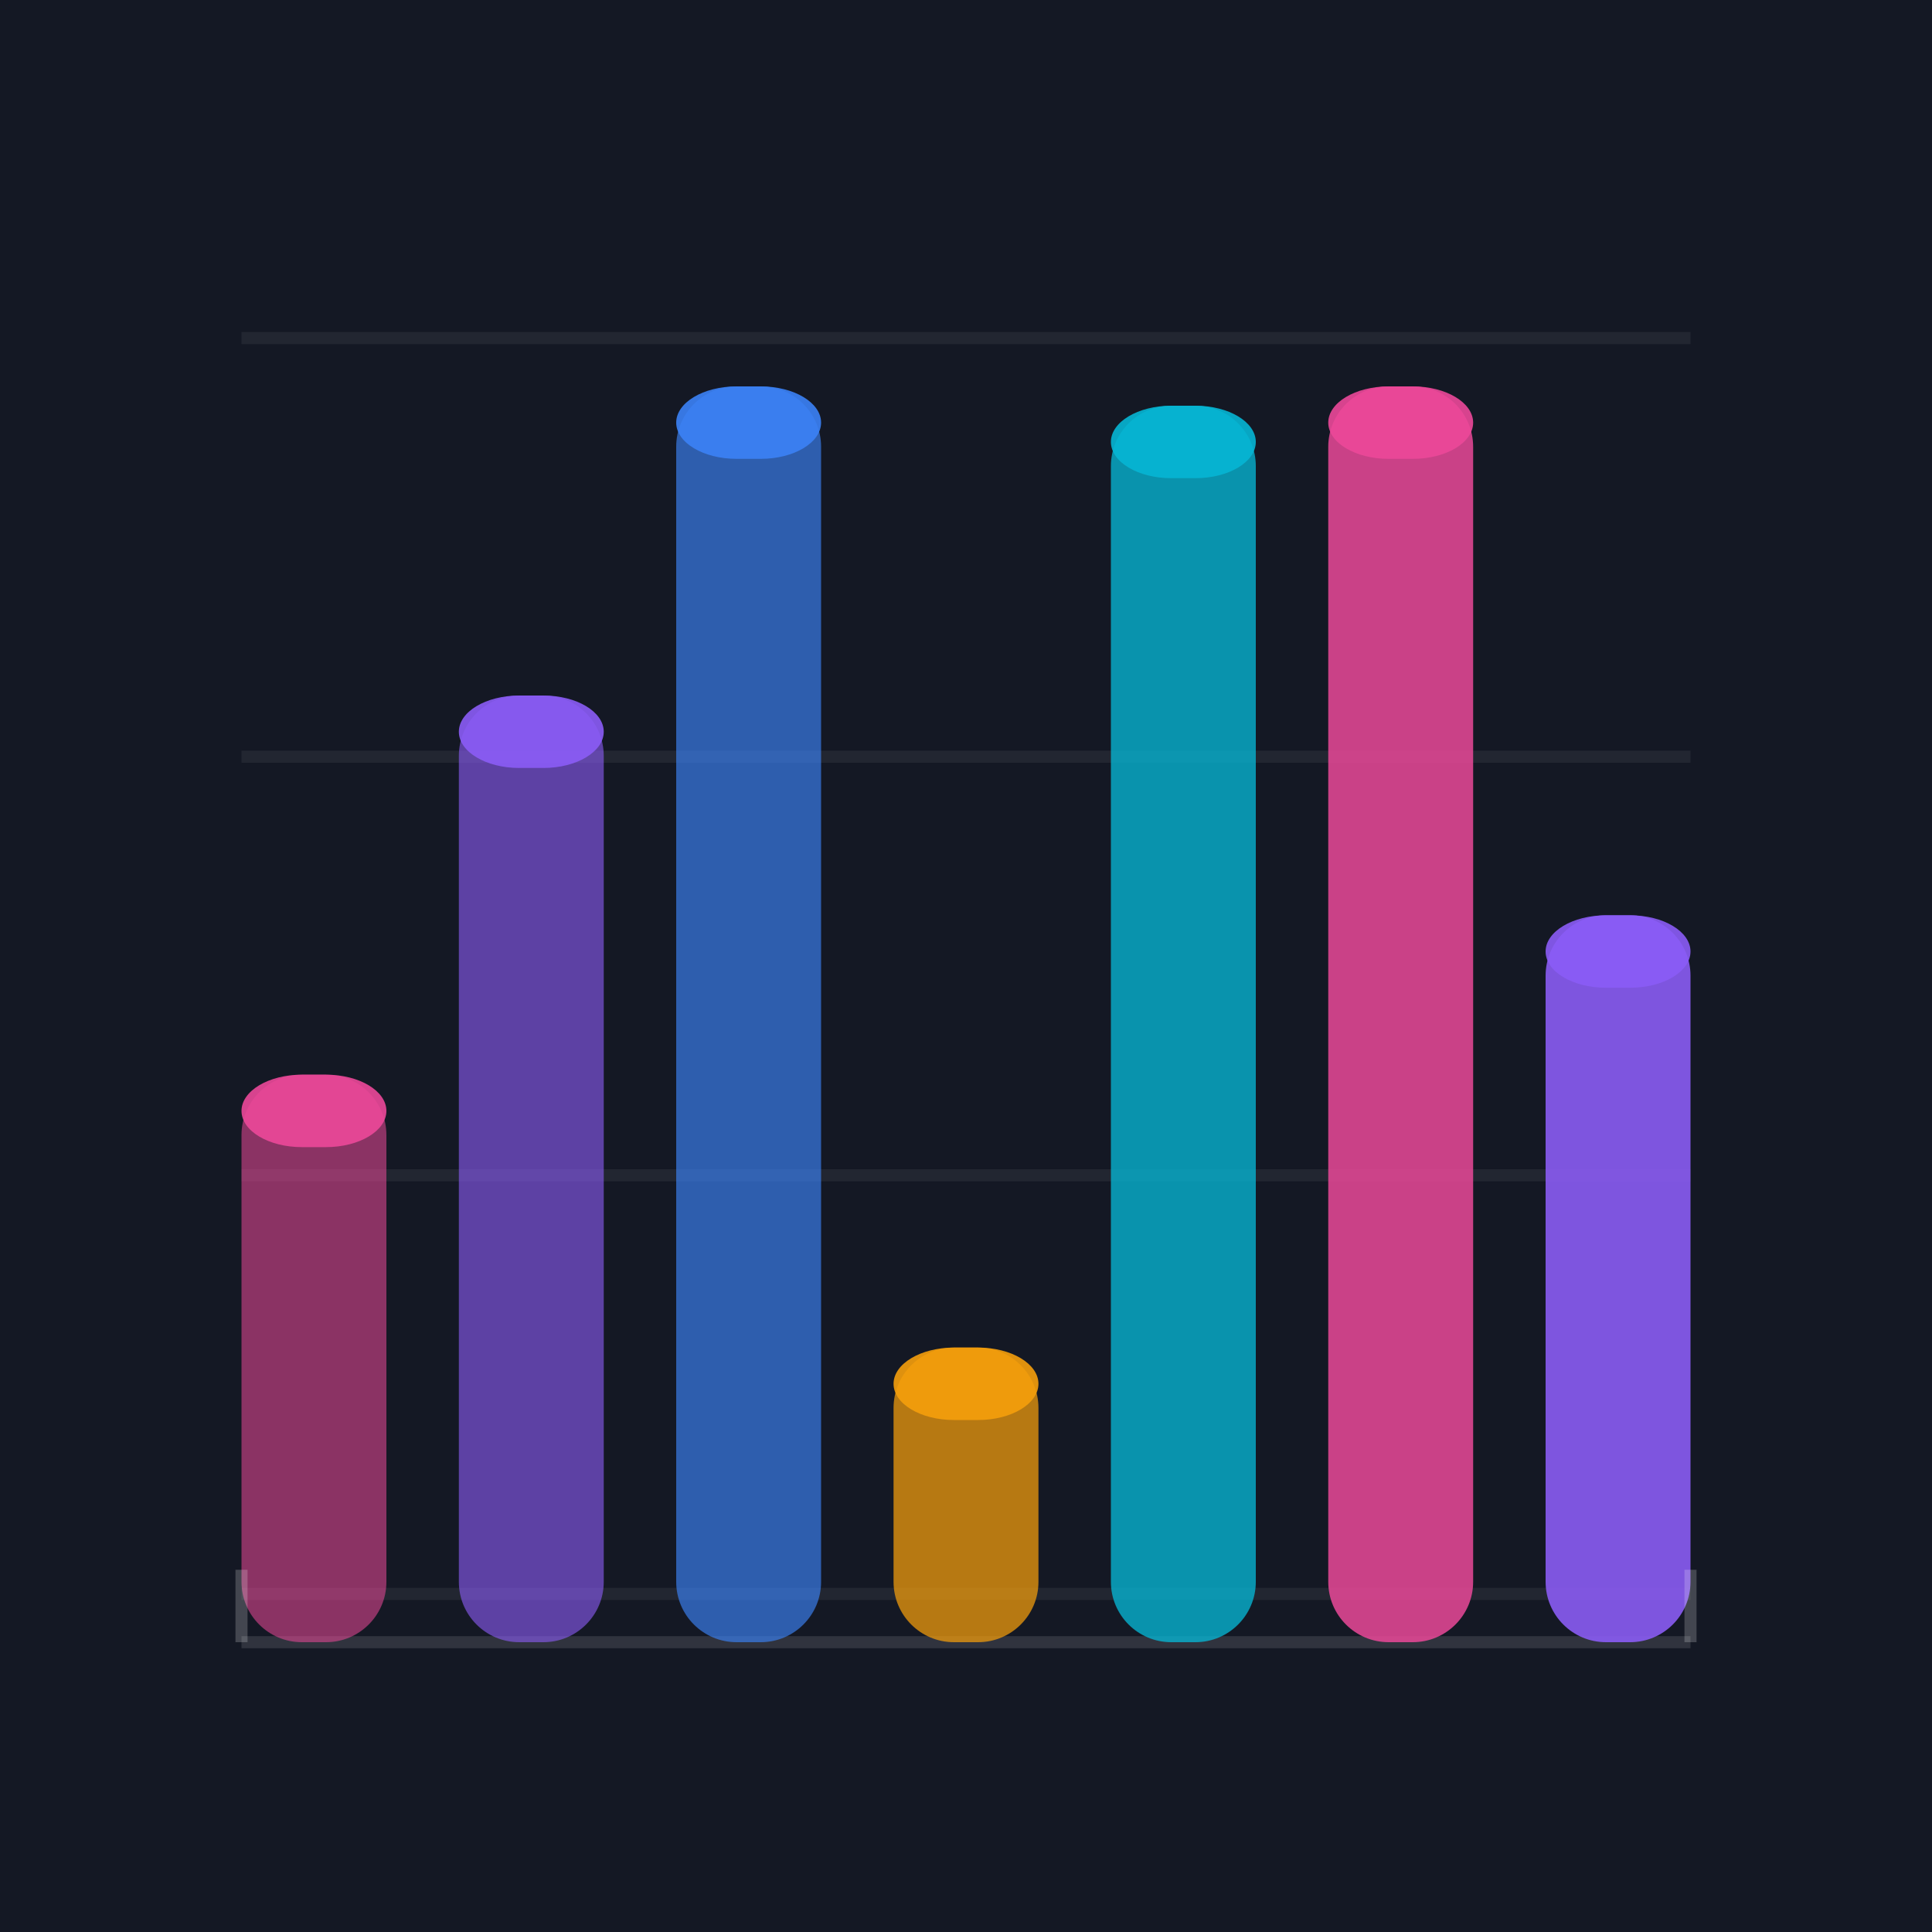
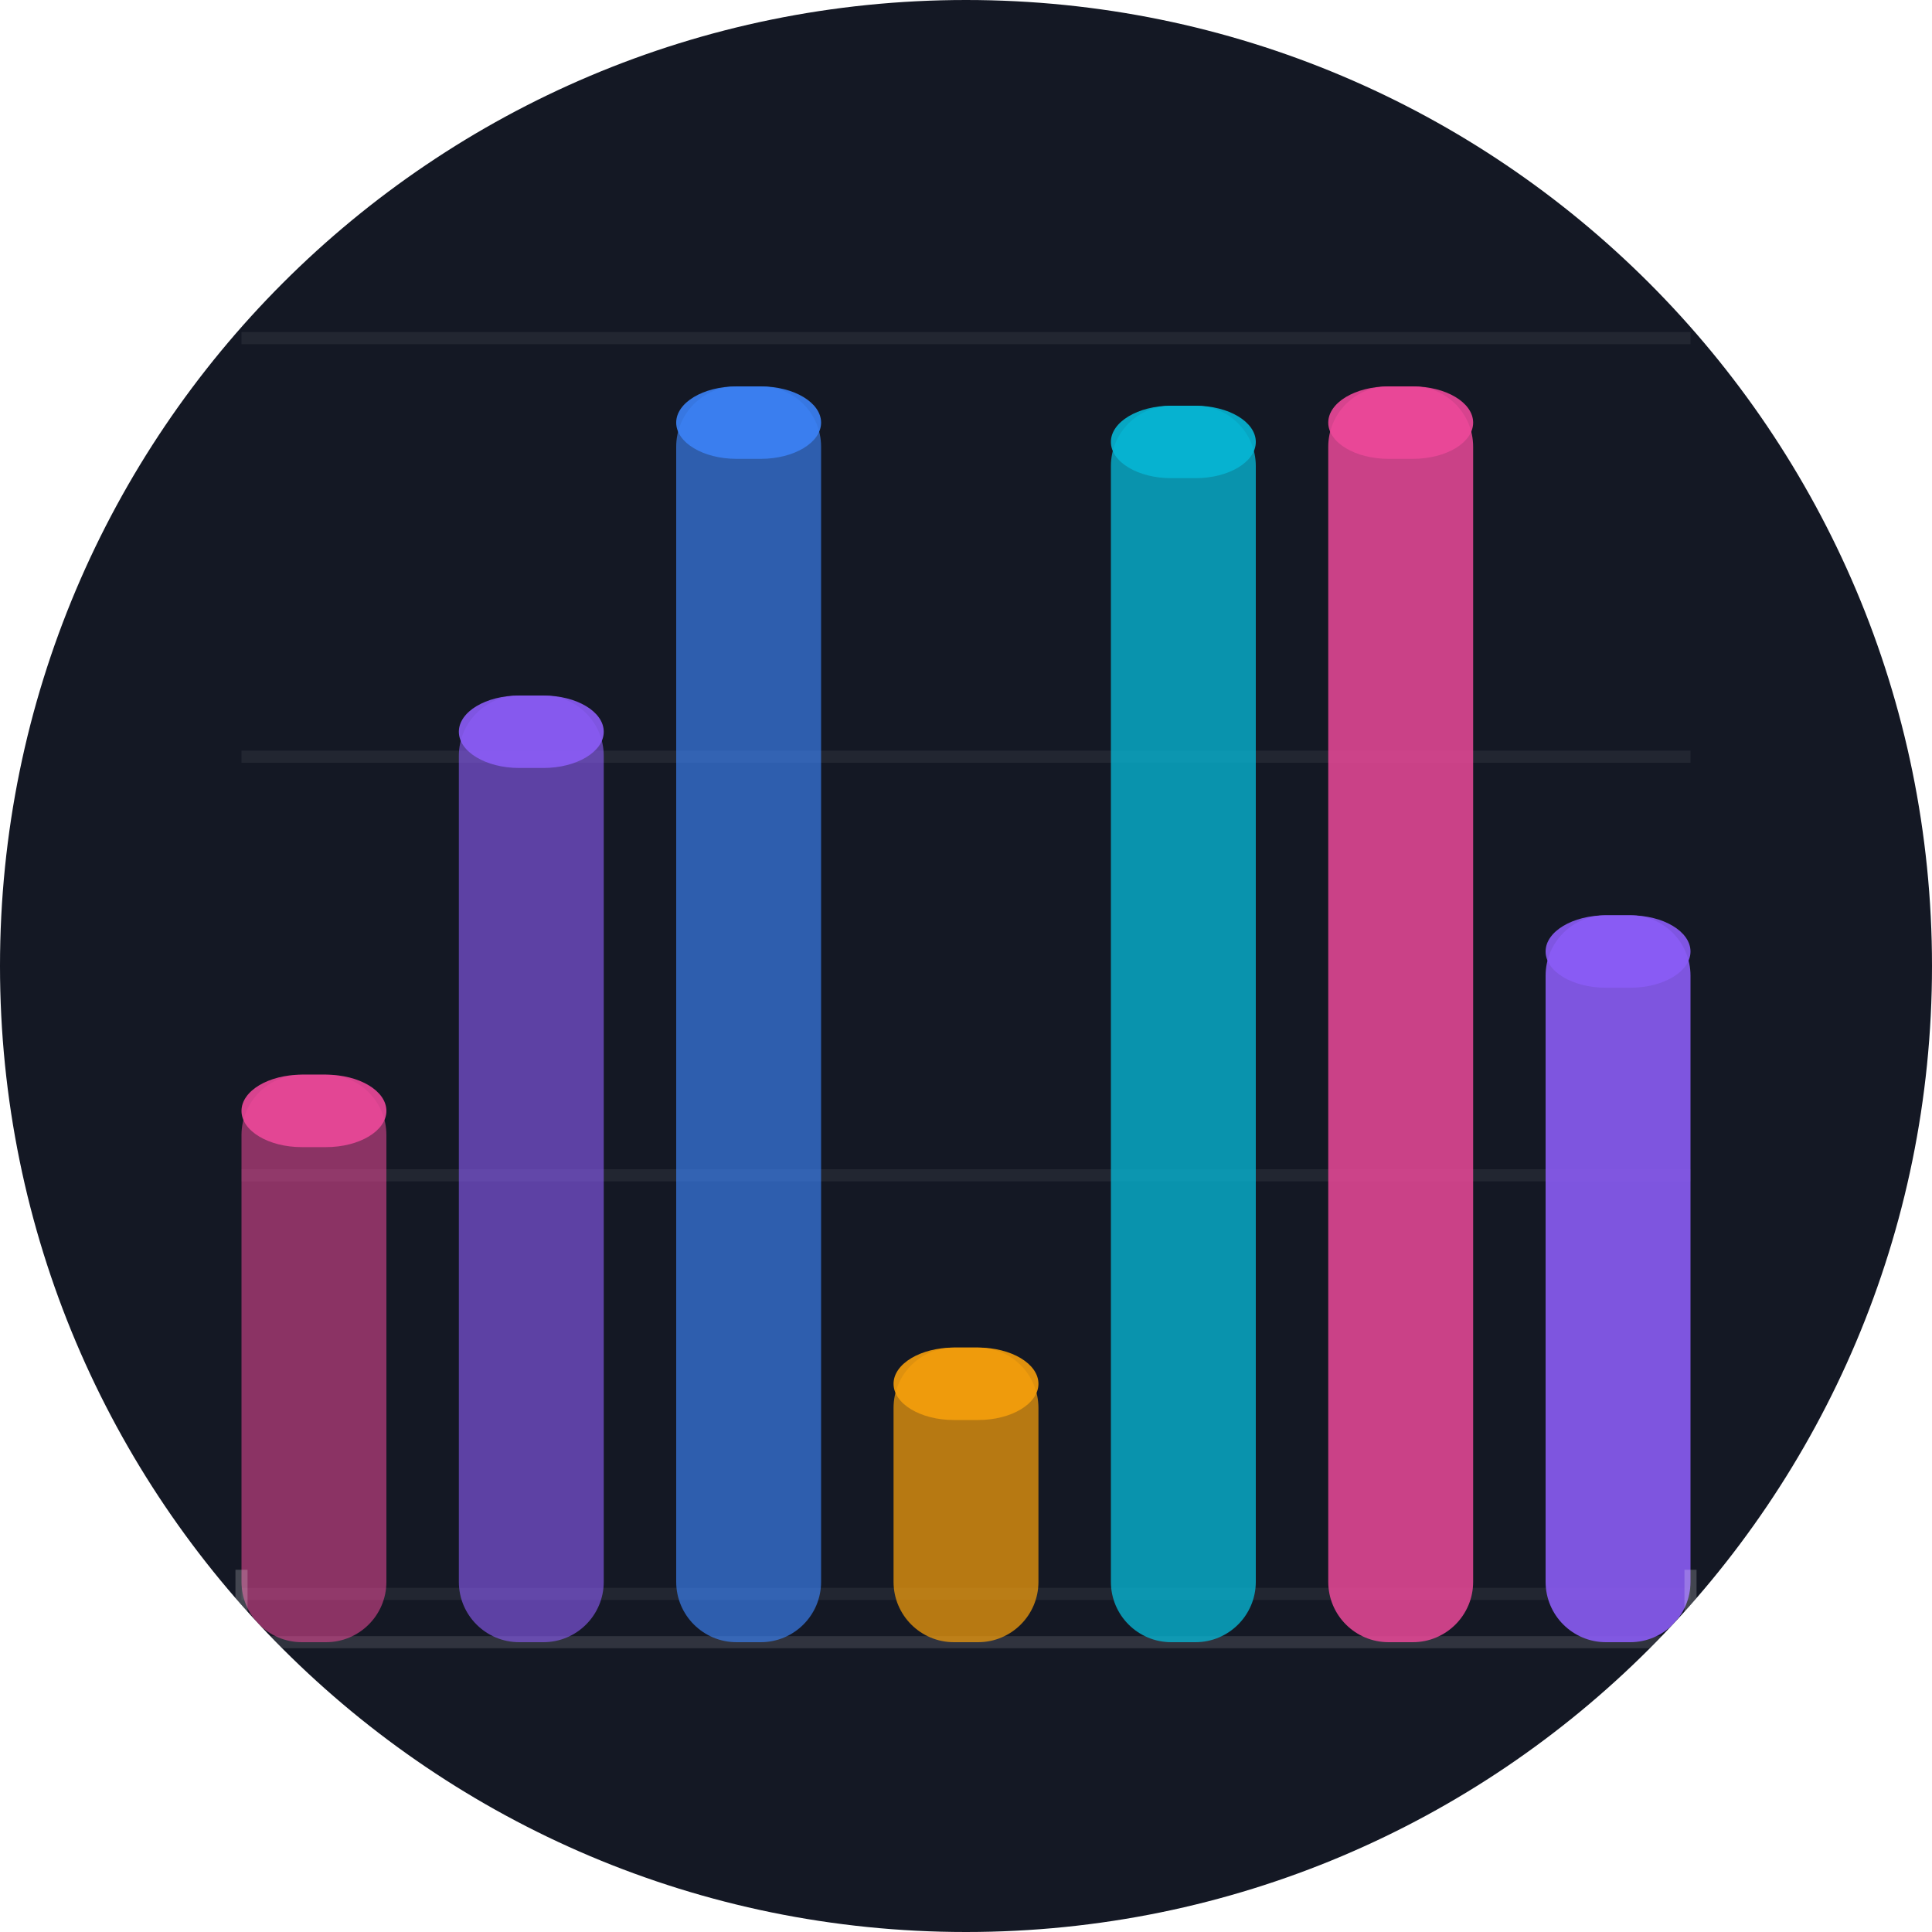
<svg xmlns="http://www.w3.org/2000/svg" viewBox="0 0 80 80" fill="none" width="80" height="80">
-   <rect width="80" height="80" fill="#141824" />
-   <line x1="10" y1="14" x2="70" y2="14" stroke="rgba(255,255,255,0.06)" stroke-width="0.5" />
-   <line x1="10" y1="31.333" x2="70" y2="31.333" stroke="rgba(255,255,255,0.06)" stroke-width="0.5" />
-   <line x1="10" y1="48.667" x2="70" y2="48.667" stroke="rgba(255,255,255,0.06)" stroke-width="0.5" />
-   <line x1="10" y1="66" x2="70" y2="66" stroke="rgba(255,255,255,0.06)" stroke-width="0.5" />
-   <line x1="10" y1="68" x2="70" y2="68" stroke="rgba(255,255,255,0.12)" stroke-width="0.5" />
-   <rect x="10.0" y="44.5" width="6.0" height="23.5" rx="2.5" fill="#ec4899" opacity="0.55" />
-   <rect x="10.0" y="44.5" width="6.0" height="3" rx="2.5" fill="#ec4899" opacity="0.9" />
-   <rect x="19.0" y="28.8" width="6.0" height="39.2" rx="2.5" fill="#8b5cf6" opacity="0.61" />
-   <rect x="19.0" y="28.8" width="6.0" height="3" rx="2.5" fill="#8b5cf6" opacity="0.9" />
-   <rect x="28.0" y="16.0" width="6.0" height="52.0" rx="2.5" fill="#3b82f6" opacity="0.66" />
-   <rect x="28.0" y="16.0" width="6.0" height="3" rx="2.5" fill="#3b82f6" opacity="0.9" />
-   <rect x="37.0" y="55.8" width="6.0" height="12.2" rx="2.5" fill="#f59e0b" opacity="0.72" />
-   <rect x="37.0" y="55.8" width="6.0" height="3" rx="2.5" fill="#f59e0b" opacity="0.9" />
-   <rect x="46.0" y="16.8" width="6.0" height="51.2" rx="2.5" fill="#06b6d4" opacity="0.78" />
-   <rect x="46.0" y="16.8" width="6.0" height="3" rx="2.5" fill="#06b6d4" opacity="0.9" />
-   <rect x="55.0" y="16.0" width="6.0" height="52.0" rx="2.5" fill="#ec4899" opacity="0.84" />
-   <rect x="55.0" y="16.0" width="6.0" height="3" rx="2.5" fill="#ec4899" opacity="0.9" />
-   <rect x="64.0" y="37.9" width="6.0" height="30.1" rx="2.5" fill="#8b5cf6" opacity="0.89" />
-   <rect x="64.0" y="37.9" width="6.0" height="3" rx="2.5" fill="#8b5cf6" opacity="0.9" />
-   <line x1="10" y1="68" x2="10" y2="65" stroke="rgba(255,255,255,0.2)" stroke-width="0.5" />
-   <line x1="70" y1="68" x2="70" y2="65" stroke="rgba(255,255,255,0.2)" stroke-width="0.5" />
+   <defs>
+     <clipPath id="vc1882396124">
+       <circle cx="40" cy="40" r="40" />
+     </clipPath>
+   </defs>
+   <g clip-path="url(#vc1882396124)">
+     <rect width="80" height="80" fill="#141824" />
+     <line x1="10" y1="14" x2="70" y2="14" stroke="rgba(255,255,255,0.06)" stroke-width="0.5" />
+     <line x1="10" y1="31.333" x2="70" y2="31.333" stroke="rgba(255,255,255,0.06)" stroke-width="0.5" />
+     <line x1="10" y1="48.667" x2="70" y2="48.667" stroke="rgba(255,255,255,0.06)" stroke-width="0.5" />
+     <line x1="10" y1="66" x2="70" y2="66" stroke="rgba(255,255,255,0.06)" stroke-width="0.5" />
+     <line x1="10" y1="68" x2="70" y2="68" stroke="rgba(255,255,255,0.12)" stroke-width="0.5" />
+     <rect x="10.0" y="44.5" width="6.0" height="23.5" rx="2.5" fill="#ec4899" opacity="0.55" />
+     <rect x="10.0" y="44.5" width="6.0" height="3" rx="2.5" fill="#ec4899" opacity="0.9" />
+     <rect x="19.0" y="28.8" width="6.0" height="39.2" rx="2.5" fill="#8b5cf6" opacity="0.61" />
+     <rect x="19.0" y="28.8" width="6.0" height="3" rx="2.5" fill="#8b5cf6" opacity="0.9" />
+     <rect x="28.0" y="16.0" width="6.0" height="52.0" rx="2.5" fill="#3b82f6" opacity="0.66" />
+     <rect x="28.0" y="16.0" width="6.0" height="3" rx="2.5" fill="#3b82f6" opacity="0.9" />
+     <rect x="37.0" y="55.8" width="6.0" height="12.2" rx="2.5" fill="#f59e0b" opacity="0.72" />
+     <rect x="37.0" y="55.8" width="6.0" height="3" rx="2.5" fill="#f59e0b" opacity="0.9" />
+     <rect x="46.0" y="16.8" width="6.0" height="51.2" rx="2.5" fill="#06b6d4" opacity="0.78" />
+     <rect x="46.0" y="16.8" width="6.0" height="3" rx="2.5" fill="#06b6d4" opacity="0.9" />
+     <rect x="55.0" y="16.0" width="6.0" height="52.0" rx="2.5" fill="#ec4899" opacity="0.84" />
+     <rect x="55.0" y="16.0" width="6.0" height="3" rx="2.5" fill="#ec4899" opacity="0.9" />
+     <rect x="64.0" y="37.9" width="6.0" height="30.1" rx="2.5" fill="#8b5cf6" opacity="0.89" />
+     <rect x="64.0" y="37.9" width="6.0" height="3" rx="2.5" fill="#8b5cf6" opacity="0.9" />
+     <line x1="10" y1="68" x2="10" y2="65" stroke="rgba(255,255,255,0.2)" stroke-width="0.5" />
+     <line x1="70" y1="68" x2="70" y2="65" stroke="rgba(255,255,255,0.2)" stroke-width="0.5" />
+   </g>
</svg>
